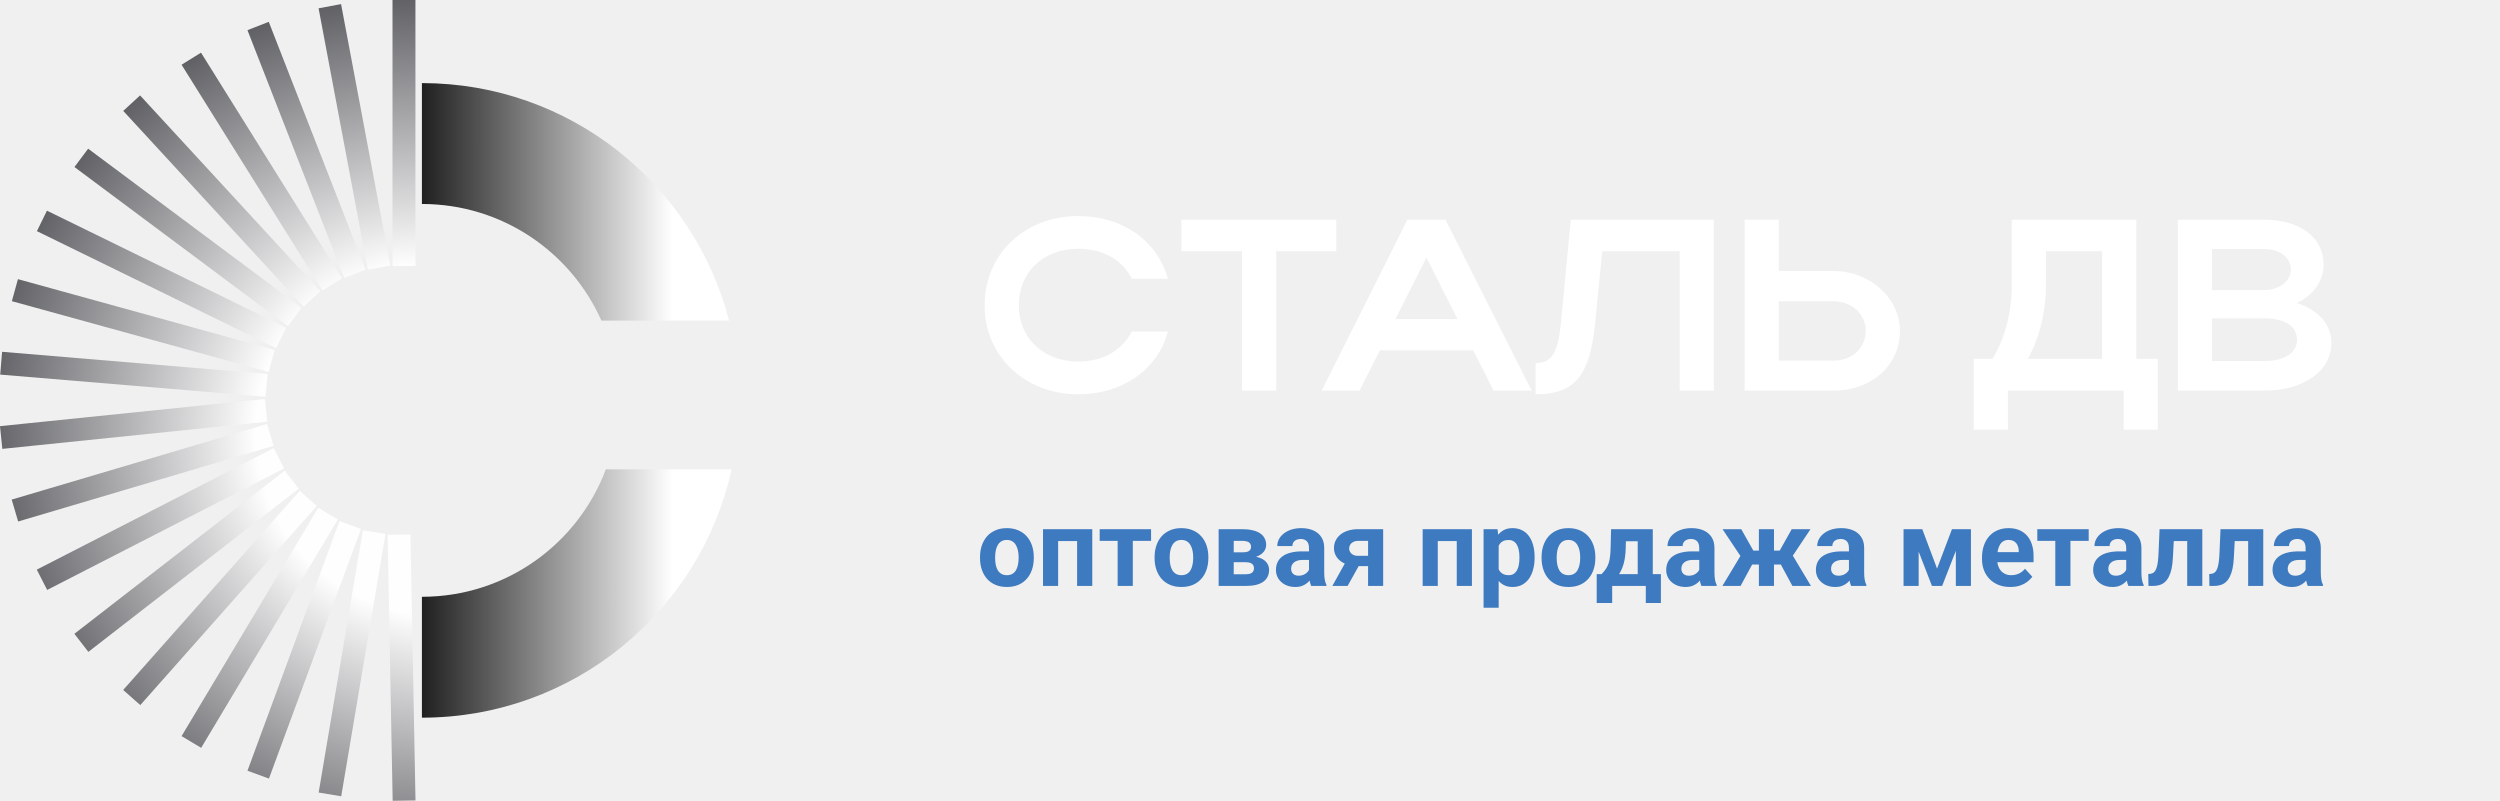
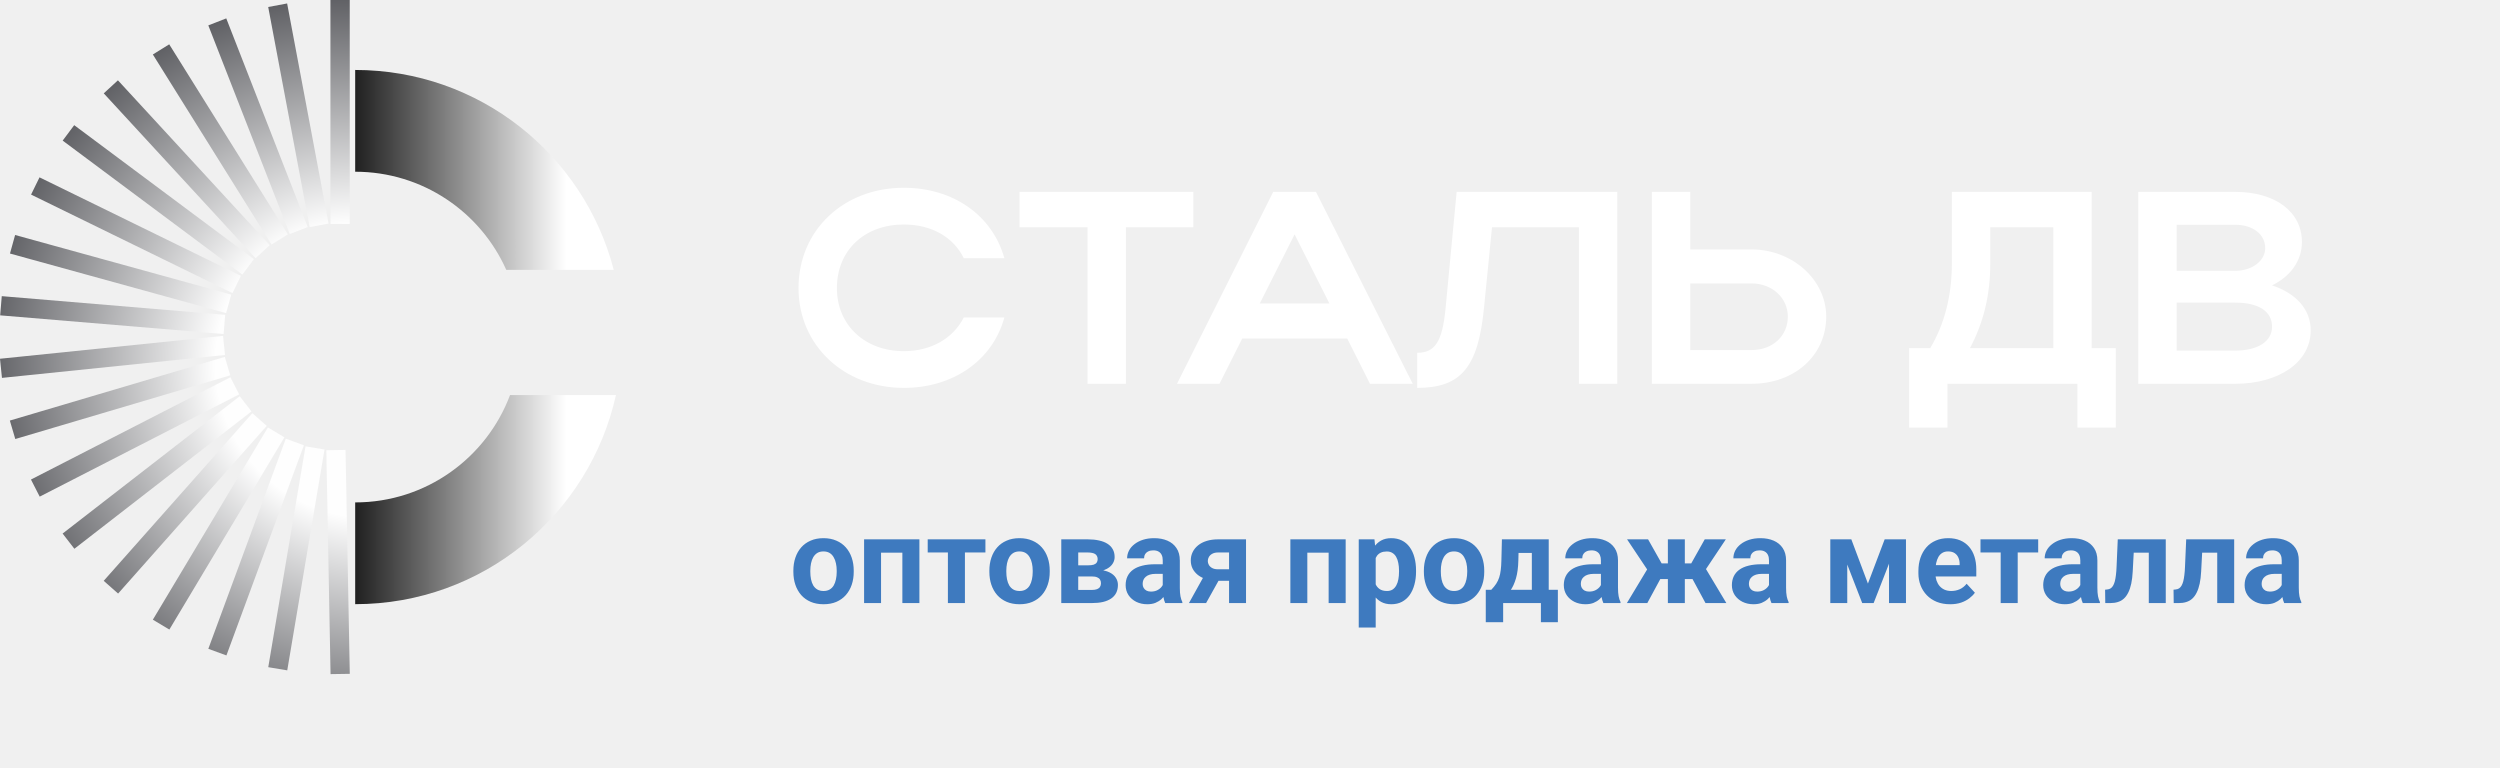
- <svg xmlns="http://www.w3.org/2000/svg" width="256" height="82" viewBox="0 0 256 82" fill="none">
-   <path fill-rule="evenodd" clip-rule="evenodd" d="M43.204 8.509C58.324 8.509 71.031 18.839 74.655 32.828H61.583C58.451 25.793 51.401 20.888 43.204 20.887V8.509ZM43.204 61.112C51.827 61.112 59.181 55.683 62.04 48.058H74.921C71.698 62.608 58.722 73.49 43.204 73.49V61.112Z" fill="url(#paint0_linear_65_63)" />
-   <path fill-rule="evenodd" clip-rule="evenodd" d="M42.541 0V27.24H40.193V0H42.541ZM40.209 82L39.692 54.765L42.031 54.728L42.547 81.963L40.209 82ZM32.63 81.156L37.162 54.294L39.474 54.679L34.941 81.541L32.63 81.156ZM25.34 78.921L34.766 53.359L36.967 54.165L27.541 79.727L25.34 78.921ZM18.592 75.378L32.587 51.997L34.595 53.197L20.601 76.578L18.592 75.378ZM12.614 70.652L30.695 50.258L32.446 51.806L14.366 72.201L12.614 70.652ZM7.616 64.901L29.159 48.196L30.59 50.046L9.047 66.751L7.616 64.901ZM3.766 58.33L28.029 45.89L29.093 47.969L4.83 60.409L3.766 58.33ZM1.198 51.158L27.346 43.412L28.006 45.656L1.859 53.402L1.198 51.158ZM0 43.638L27.13 40.853L27.369 43.179L0.238 45.965L0 43.638ZM0.214 36.023L27.393 38.295L27.2 40.631L0.022 38.359L0.214 36.023ZM1.837 28.585L28.127 35.836L27.503 38.089L1.214 30.839L1.837 28.585ZM4.807 21.573L29.301 33.552L28.274 35.649L3.779 23.67L4.807 21.573ZM9.026 15.225L30.882 31.52L29.479 33.398L7.623 17.103L9.026 15.225ZM14.344 9.77L32.808 29.819L31.084 31.404L12.62 11.355L14.344 9.77ZM20.583 5.391L35.017 28.503L33.027 29.74L18.592 6.628L20.583 5.391ZM27.521 2.236L37.43 27.615L35.248 28.467L25.339 3.088L27.521 2.236ZM34.925 0.42L39.967 27.191L37.665 27.622L32.623 0.851L34.925 0.42Z" fill="url(#paint1_radial_65_63)" />
-   <path d="M104.325 31.275C104.325 34.65 106.875 37.025 110.425 37.025C112.95 37.025 114.925 35.85 115.9 33.95H119.6C118.525 37.875 114.925 40.375 110.425 40.375C104.95 40.375 100.825 36.475 100.825 31.275C100.825 26 104.925 22.125 110.425 22.125C114.925 22.125 118.5 24.625 119.6 28.55H115.9C114.95 26.625 112.975 25.475 110.425 25.475C106.85 25.475 104.325 27.825 104.325 31.275ZM127.183 40V25.725H120.983V22.5H136.833V25.725H130.683V40H127.183ZM135.342 40L144.117 22.5H148.017L156.842 40H152.942L150.867 35.875H141.292L139.217 40H135.342ZM142.892 32.675H149.242L146.067 26.375L142.892 32.675ZM159.821 33.275L160.846 22.5H175.496V40H171.996V25.725H164.071L163.346 33.025C162.821 38.475 161.271 40.375 157.246 40.375V37.175C158.896 37.175 159.521 36.125 159.821 33.275ZM178.651 22.5H182.151V27.75H187.751C191.476 27.75 194.551 30.525 194.551 33.875C194.551 37.425 191.651 40 187.751 40H178.651V22.5ZM191.051 33.875C191.051 32.175 189.626 30.85 187.751 30.85H182.151V36.925H187.751C189.676 36.925 191.051 35.625 191.051 33.875ZM202.111 36.75H204.036C205.361 34.525 206.011 31.925 206.011 29V22.5H218.761V36.75H220.961V44H217.461V40H205.611V44H202.111V36.75ZM207.661 36.75H215.261V25.725H209.511V29.075C209.511 31.875 208.911 34.4 207.661 36.75ZM223.011 40V22.5H231.861C235.486 22.5 237.936 24.3 237.936 27.075C237.936 28.8 236.861 30.225 235.211 31.025C237.386 31.75 238.736 33.2 238.736 35.125C238.736 38.05 235.811 40 231.861 40H223.011ZM234.586 27.625C234.586 26.35 233.436 25.5 231.861 25.5H226.511V29.7H231.861C233.336 29.7 234.586 28.825 234.586 27.625ZM235.211 34.8C235.211 33.375 233.961 32.6 231.861 32.6H226.511V36.975H231.861C233.886 36.975 235.211 36.15 235.211 34.8Z" fill="white" />
-   <path d="M100.354 57.153V57.041C100.354 56.614 100.415 56.222 100.537 55.864C100.659 55.503 100.836 55.189 101.069 54.924C101.302 54.659 101.588 54.453 101.928 54.307C102.268 54.156 102.659 54.081 103.099 54.081C103.54 54.081 103.932 54.156 104.275 54.307C104.619 54.453 104.907 54.659 105.14 54.924C105.376 55.189 105.556 55.503 105.677 55.864C105.799 56.222 105.86 56.614 105.86 57.041V57.153C105.86 57.576 105.799 57.968 105.677 58.33C105.556 58.688 105.376 59.001 105.14 59.27C104.907 59.535 104.621 59.74 104.281 59.887C103.941 60.034 103.55 60.107 103.11 60.107C102.669 60.107 102.277 60.034 101.934 59.887C101.593 59.74 101.305 59.535 101.069 59.27C100.836 59.001 100.659 58.688 100.537 58.33C100.415 57.968 100.354 57.576 100.354 57.153ZM101.901 57.041V57.153C101.901 57.397 101.923 57.624 101.966 57.835C102.009 58.047 102.077 58.233 102.17 58.394C102.267 58.552 102.392 58.675 102.546 58.765C102.7 58.854 102.888 58.899 103.11 58.899C103.325 58.899 103.509 58.854 103.663 58.765C103.817 58.675 103.941 58.552 104.034 58.394C104.127 58.233 104.195 58.047 104.238 57.835C104.284 57.624 104.308 57.397 104.308 57.153V57.041C104.308 56.804 104.284 56.582 104.238 56.374C104.195 56.163 104.125 55.977 104.028 55.816C103.935 55.651 103.812 55.522 103.658 55.429C103.504 55.336 103.318 55.29 103.099 55.29C102.881 55.29 102.694 55.336 102.541 55.429C102.39 55.522 102.267 55.651 102.17 55.816C102.077 55.977 102.009 56.163 101.966 56.374C101.923 56.582 101.901 56.804 101.901 57.041ZM110.721 54.188V55.402H107.906V54.188H110.721ZM108.352 54.188V60H106.805V54.188H108.352ZM111.849 54.188V60H110.296V54.188H111.849ZM116 54.188V60H114.448V54.188H116ZM117.87 54.188V55.386H112.606V54.188H117.87ZM118.229 57.153V57.041C118.229 56.614 118.29 56.222 118.412 55.864C118.534 55.503 118.711 55.189 118.944 54.924C119.177 54.659 119.463 54.453 119.803 54.307C120.143 54.156 120.534 54.081 120.974 54.081C121.415 54.081 121.807 54.156 122.15 54.307C122.494 54.453 122.782 54.659 123.015 54.924C123.251 55.189 123.431 55.503 123.552 55.864C123.674 56.222 123.735 56.614 123.735 57.041V57.153C123.735 57.576 123.674 57.968 123.552 58.33C123.431 58.688 123.251 59.001 123.015 59.27C122.782 59.535 122.496 59.74 122.156 59.887C121.816 60.034 121.425 60.107 120.985 60.107C120.544 60.107 120.152 60.034 119.809 59.887C119.468 59.74 119.18 59.535 118.944 59.27C118.711 59.001 118.534 58.688 118.412 58.33C118.29 57.968 118.229 57.576 118.229 57.153ZM119.776 57.041V57.153C119.776 57.397 119.798 57.624 119.841 57.835C119.884 58.047 119.952 58.233 120.045 58.394C120.142 58.552 120.267 58.675 120.421 58.765C120.575 58.854 120.763 58.899 120.985 58.899C121.2 58.899 121.384 58.854 121.538 58.765C121.692 58.675 121.816 58.552 121.909 58.394C122.002 58.233 122.07 58.047 122.113 57.835C122.159 57.624 122.183 57.397 122.183 57.153V57.041C122.183 56.804 122.159 56.582 122.113 56.374C122.07 56.163 122 55.977 121.903 55.816C121.81 55.651 121.687 55.522 121.533 55.429C121.379 55.336 121.193 55.29 120.974 55.29C120.756 55.29 120.569 55.336 120.416 55.429C120.265 55.522 120.142 55.651 120.045 55.816C119.952 55.977 119.884 56.163 119.841 56.374C119.798 56.582 119.776 56.804 119.776 57.041ZM127.581 57.572H125.76L125.749 56.557H127.253C127.453 56.557 127.616 56.537 127.742 56.498C127.867 56.455 127.958 56.392 128.016 56.31C128.076 56.224 128.107 56.12 128.107 55.998C128.107 55.891 128.087 55.8 128.048 55.725C128.012 55.646 127.957 55.581 127.881 55.531C127.806 55.481 127.711 55.445 127.597 55.424C127.486 55.399 127.355 55.386 127.205 55.386H126.334V60H124.788V54.188H127.205C127.584 54.188 127.924 54.222 128.225 54.291C128.526 54.355 128.782 54.453 128.993 54.586C129.208 54.718 129.371 54.887 129.482 55.091C129.597 55.291 129.654 55.529 129.654 55.805C129.654 55.984 129.613 56.153 129.53 56.31C129.451 56.468 129.333 56.607 129.176 56.729C129.018 56.851 128.823 56.951 128.59 57.03C128.361 57.105 128.096 57.151 127.795 57.169L127.581 57.572ZM127.581 60H125.378L125.91 58.802H127.581C127.77 58.802 127.926 58.779 128.048 58.732C128.17 58.686 128.259 58.618 128.316 58.528C128.377 58.435 128.408 58.324 128.408 58.195C128.408 58.07 128.381 57.961 128.327 57.868C128.273 57.775 128.186 57.703 128.064 57.653C127.946 57.599 127.785 57.572 127.581 57.572H126.136L126.146 56.557H127.79L128.166 56.965C128.574 56.99 128.911 57.067 129.176 57.196C129.441 57.325 129.636 57.49 129.761 57.69C129.89 57.887 129.955 58.104 129.955 58.34C129.955 58.616 129.903 58.858 129.799 59.065C129.695 59.273 129.541 59.447 129.337 59.586C129.136 59.722 128.889 59.826 128.596 59.898C128.302 59.966 127.964 60 127.581 60ZM134.042 58.69V56.101C134.042 55.914 134.012 55.755 133.951 55.623C133.89 55.486 133.795 55.381 133.666 55.306C133.541 55.23 133.378 55.193 133.177 55.193C133.005 55.193 132.857 55.223 132.731 55.284C132.606 55.342 132.509 55.426 132.441 55.537C132.373 55.644 132.339 55.771 132.339 55.918H130.792C130.792 55.671 130.85 55.436 130.964 55.214C131.079 54.992 131.245 54.797 131.464 54.629C131.682 54.457 131.942 54.323 132.243 54.226C132.547 54.129 132.887 54.081 133.263 54.081C133.714 54.081 134.115 54.156 134.466 54.307C134.817 54.457 135.093 54.683 135.293 54.983C135.498 55.284 135.6 55.66 135.6 56.111V58.598C135.6 58.917 135.619 59.178 135.659 59.382C135.698 59.583 135.755 59.758 135.831 59.909V60H134.268C134.192 59.842 134.135 59.645 134.096 59.409C134.06 59.169 134.042 58.929 134.042 58.69ZM134.246 56.46L134.257 57.336H133.392C133.188 57.336 133.011 57.359 132.86 57.406C132.71 57.452 132.586 57.519 132.49 57.605C132.393 57.687 132.321 57.783 132.275 57.895C132.232 58.005 132.21 58.127 132.21 58.26C132.21 58.392 132.241 58.512 132.302 58.62C132.363 58.724 132.45 58.806 132.565 58.867C132.68 58.924 132.814 58.953 132.968 58.953C133.201 58.953 133.403 58.906 133.575 58.813C133.747 58.72 133.879 58.605 133.972 58.469C134.069 58.333 134.119 58.204 134.123 58.083L134.531 58.738C134.473 58.885 134.395 59.037 134.294 59.194C134.198 59.352 134.074 59.501 133.924 59.64C133.773 59.776 133.593 59.889 133.381 59.978C133.17 60.065 132.919 60.107 132.629 60.107C132.261 60.107 131.926 60.034 131.625 59.887C131.328 59.737 131.091 59.531 130.916 59.27C130.744 59.005 130.658 58.704 130.658 58.367C130.658 58.063 130.715 57.792 130.83 57.556C130.945 57.32 131.113 57.121 131.335 56.96C131.561 56.795 131.842 56.672 132.178 56.589C132.515 56.503 132.905 56.46 133.349 56.46H134.246ZM138.043 57.1H139.612L137.995 60H136.432L138.043 57.1ZM139.085 54.188H141.637V60H140.09V55.386H139.085C138.874 55.386 138.699 55.426 138.559 55.504C138.419 55.58 138.316 55.678 138.248 55.8C138.183 55.918 138.151 56.04 138.151 56.165C138.151 56.287 138.183 56.405 138.248 56.52C138.312 56.634 138.412 56.729 138.548 56.804C138.684 56.879 138.854 56.917 139.059 56.917H140.665V57.97H139.059C138.675 57.97 138.332 57.923 138.027 57.83C137.727 57.737 137.469 57.608 137.254 57.443C137.043 57.275 136.88 57.08 136.765 56.858C136.654 56.632 136.599 56.385 136.599 56.117C136.599 55.837 136.656 55.581 136.771 55.349C136.885 55.116 137.05 54.912 137.265 54.736C137.479 54.561 137.739 54.427 138.043 54.334C138.351 54.237 138.699 54.188 139.085 54.188ZM149.597 54.188V55.402H146.782V54.188H149.597ZM147.228 54.188V60H145.681V54.188H147.228ZM150.725 54.188V60H149.172V54.188H150.725ZM153.464 55.306V62.234H151.917V54.188H153.351L153.464 55.306ZM157.143 57.03V57.143C157.143 57.565 157.093 57.957 156.993 58.319C156.896 58.681 156.753 58.996 156.563 59.264C156.373 59.529 156.137 59.737 155.854 59.887C155.575 60.034 155.252 60.107 154.887 60.107C154.533 60.107 154.225 60.036 153.963 59.893C153.702 59.749 153.482 59.549 153.303 59.291C153.127 59.03 152.986 58.727 152.878 58.383C152.771 58.04 152.689 57.671 152.631 57.277V56.981C152.689 56.559 152.771 56.172 152.878 55.821C152.986 55.467 153.127 55.161 153.303 54.903C153.482 54.641 153.7 54.439 153.958 54.296C154.219 54.153 154.526 54.081 154.876 54.081C155.245 54.081 155.569 54.151 155.849 54.291C156.132 54.43 156.368 54.631 156.558 54.892C156.751 55.154 156.896 55.465 156.993 55.827C157.093 56.188 157.143 56.589 157.143 57.03ZM155.591 57.143V57.03C155.591 56.783 155.569 56.555 155.526 56.348C155.487 56.136 155.423 55.952 155.333 55.794C155.247 55.637 155.132 55.515 154.989 55.429C154.85 55.34 154.68 55.295 154.479 55.295C154.268 55.295 154.087 55.329 153.937 55.397C153.79 55.465 153.67 55.563 153.577 55.692C153.484 55.821 153.414 55.975 153.367 56.154C153.321 56.333 153.292 56.536 153.281 56.761V57.508C153.299 57.773 153.349 58.011 153.432 58.222C153.514 58.43 153.641 58.595 153.813 58.716C153.985 58.838 154.21 58.899 154.49 58.899C154.694 58.899 154.866 58.854 155.005 58.765C155.145 58.672 155.258 58.544 155.344 58.383C155.433 58.222 155.496 58.036 155.532 57.825C155.571 57.613 155.591 57.386 155.591 57.143ZM157.857 57.153V57.041C157.857 56.614 157.918 56.222 158.04 55.864C158.162 55.503 158.339 55.189 158.572 54.924C158.805 54.659 159.091 54.453 159.431 54.307C159.771 54.156 160.162 54.081 160.602 54.081C161.042 54.081 161.435 54.156 161.778 54.307C162.122 54.453 162.41 54.659 162.643 54.924C162.879 55.189 163.058 55.503 163.18 55.864C163.302 56.222 163.363 56.614 163.363 57.041V57.153C163.363 57.576 163.302 57.968 163.18 58.33C163.058 58.688 162.879 59.001 162.643 59.27C162.41 59.535 162.124 59.74 161.784 59.887C161.444 60.034 161.053 60.107 160.613 60.107C160.172 60.107 159.78 60.034 159.437 59.887C159.096 59.74 158.808 59.535 158.572 59.27C158.339 59.001 158.162 58.688 158.04 58.33C157.918 57.968 157.857 57.576 157.857 57.153ZM159.404 57.041V57.153C159.404 57.397 159.426 57.624 159.469 57.835C159.512 58.047 159.58 58.233 159.673 58.394C159.77 58.552 159.895 58.675 160.049 58.765C160.203 58.854 160.391 58.899 160.613 58.899C160.828 58.899 161.012 58.854 161.166 58.765C161.32 58.675 161.444 58.552 161.537 58.394C161.63 58.233 161.698 58.047 161.741 57.835C161.787 57.624 161.811 57.397 161.811 57.153V57.041C161.811 56.804 161.787 56.582 161.741 56.374C161.698 56.163 161.628 55.977 161.531 55.816C161.438 55.651 161.315 55.522 161.161 55.429C161.007 55.336 160.82 55.29 160.602 55.29C160.384 55.29 160.197 55.336 160.043 55.429C159.893 55.522 159.77 55.651 159.673 55.816C159.58 55.977 159.512 56.163 159.469 56.374C159.426 56.582 159.404 56.804 159.404 57.041ZM164.974 54.188H166.521L166.473 56.133C166.458 56.756 166.387 57.291 166.258 57.739C166.129 58.186 165.957 58.562 165.742 58.867C165.527 59.171 165.282 59.415 165.006 59.597C164.734 59.776 164.448 59.91 164.147 60H163.857L163.841 58.808L164.002 58.791C164.185 58.602 164.335 58.417 164.453 58.238C164.571 58.056 164.663 57.864 164.727 57.664C164.792 57.463 164.838 57.239 164.867 56.992C164.899 56.745 164.919 56.459 164.926 56.133L164.974 54.188ZM165.393 54.188H169.244V60H167.703V55.429H165.393V54.188ZM163.502 58.791H170.077V61.746H168.53V60H165.087V61.746H163.502V58.791ZM174.003 58.69V56.101C174.003 55.914 173.972 55.755 173.912 55.623C173.851 55.486 173.756 55.381 173.627 55.306C173.502 55.23 173.339 55.193 173.138 55.193C172.966 55.193 172.818 55.223 172.692 55.284C172.567 55.342 172.47 55.426 172.402 55.537C172.334 55.644 172.3 55.771 172.3 55.918H170.753C170.753 55.671 170.811 55.436 170.925 55.214C171.04 54.992 171.206 54.797 171.425 54.629C171.643 54.457 171.903 54.323 172.204 54.226C172.508 54.129 172.848 54.081 173.224 54.081C173.675 54.081 174.076 54.156 174.427 54.307C174.778 54.457 175.054 54.683 175.254 54.983C175.458 55.284 175.561 55.66 175.561 56.111V58.598C175.561 58.917 175.58 59.178 175.62 59.382C175.659 59.583 175.716 59.758 175.792 59.909V60H174.229C174.153 59.842 174.096 59.645 174.057 59.409C174.021 59.169 174.003 58.929 174.003 58.69ZM174.207 56.46L174.218 57.336H173.353C173.149 57.336 172.972 57.359 172.821 57.406C172.671 57.452 172.547 57.519 172.451 57.605C172.354 57.687 172.282 57.783 172.236 57.895C172.193 58.005 172.171 58.127 172.171 58.26C172.171 58.392 172.202 58.512 172.263 58.62C172.324 58.724 172.411 58.806 172.526 58.867C172.64 58.924 172.775 58.953 172.929 58.953C173.161 58.953 173.364 58.906 173.536 58.813C173.708 58.72 173.84 58.605 173.933 58.469C174.03 58.333 174.08 58.204 174.083 58.083L174.492 58.738C174.434 58.885 174.356 59.037 174.255 59.194C174.159 59.352 174.035 59.501 173.885 59.64C173.734 59.776 173.554 59.889 173.342 59.978C173.131 60.065 172.88 60.107 172.59 60.107C172.222 60.107 171.887 60.034 171.586 59.887C171.289 59.737 171.052 59.531 170.877 59.27C170.705 59.005 170.619 58.704 170.619 58.367C170.619 58.063 170.676 57.792 170.791 57.556C170.906 57.32 171.074 57.121 171.296 56.96C171.521 56.795 171.803 56.672 172.139 56.589C172.476 56.503 172.866 56.46 173.31 56.46H174.207ZM178.805 57.809L176.388 54.188H178.305L179.541 56.38H180.652L180.464 57.809H178.805ZM179.562 57.545L178.235 60H176.372L178.3 56.799L179.562 57.545ZM181.657 54.188V60H180.11V54.188H181.657ZM185.395 54.188L182.978 57.809H181.318L181.13 56.38H182.242L183.472 54.188H185.395ZM183.542 60L182.215 57.545L183.526 56.799L185.443 60H183.542ZM189.332 58.69V56.101C189.332 55.914 189.302 55.755 189.241 55.623C189.18 55.486 189.085 55.381 188.956 55.306C188.831 55.23 188.668 55.193 188.467 55.193C188.295 55.193 188.147 55.223 188.021 55.284C187.896 55.342 187.799 55.426 187.731 55.537C187.663 55.644 187.629 55.771 187.629 55.918H186.083C186.083 55.671 186.14 55.436 186.254 55.214C186.369 54.992 186.535 54.797 186.754 54.629C186.972 54.457 187.232 54.323 187.533 54.226C187.837 54.129 188.177 54.081 188.553 54.081C189.004 54.081 189.405 54.156 189.756 54.307C190.107 54.457 190.383 54.683 190.583 54.983C190.788 55.284 190.89 55.66 190.89 56.111V58.598C190.89 58.917 190.909 59.178 190.949 59.382C190.988 59.583 191.045 59.758 191.121 59.909V60H189.558C189.482 59.842 189.425 59.645 189.386 59.409C189.35 59.169 189.332 58.929 189.332 58.69ZM189.536 56.46L189.547 57.336H188.682C188.478 57.336 188.301 57.359 188.15 57.406C188 57.452 187.876 57.519 187.78 57.605C187.683 57.687 187.611 57.783 187.565 57.895C187.522 58.005 187.5 58.127 187.5 58.26C187.5 58.392 187.531 58.512 187.592 58.62C187.653 58.724 187.74 58.806 187.855 58.867C187.97 58.924 188.104 58.953 188.258 58.953C188.491 58.953 188.693 58.906 188.865 58.813C189.037 58.72 189.169 58.605 189.262 58.469C189.359 58.333 189.409 58.204 189.413 58.083L189.821 58.738C189.764 58.885 189.685 59.037 189.584 59.194C189.488 59.352 189.364 59.501 189.214 59.64C189.063 59.776 188.883 59.889 188.671 59.978C188.46 60.065 188.209 60.107 187.919 60.107C187.551 60.107 187.216 60.034 186.915 59.887C186.618 59.737 186.382 59.531 186.206 59.27C186.034 59.005 185.948 58.704 185.948 58.367C185.948 58.063 186.006 57.792 186.12 57.556C186.235 57.32 186.403 57.121 186.625 56.96C186.851 56.795 187.132 56.672 187.468 56.589C187.805 56.503 188.195 56.46 188.639 56.46H189.536ZM198.355 58.222L199.881 54.188H201.143L198.876 60H197.834L195.579 54.188H196.841L198.355 58.222ZM196.47 54.188V60H194.923V54.188H196.47ZM200.278 60V54.188H201.825V60H200.278ZM205.854 60.107C205.402 60.107 204.998 60.036 204.64 59.893C204.282 59.746 203.977 59.544 203.727 59.286C203.479 59.028 203.29 58.729 203.157 58.389C203.025 58.045 202.958 57.68 202.958 57.293V57.078C202.958 56.638 203.021 56.235 203.146 55.87C203.272 55.504 203.451 55.188 203.684 54.919C203.92 54.65 204.206 54.444 204.543 54.301C204.88 54.154 205.259 54.081 205.682 54.081C206.093 54.081 206.459 54.149 206.777 54.285C207.096 54.421 207.363 54.615 207.578 54.865C207.796 55.116 207.961 55.417 208.072 55.768C208.183 56.115 208.238 56.502 208.238 56.928V57.572H203.619V56.541H206.718V56.423C206.718 56.208 206.679 56.016 206.6 55.848C206.525 55.676 206.41 55.54 206.256 55.44C206.102 55.34 205.905 55.29 205.666 55.29C205.461 55.29 205.286 55.334 205.139 55.424C204.992 55.513 204.872 55.639 204.779 55.8C204.69 55.961 204.622 56.151 204.575 56.369C204.532 56.584 204.511 56.82 204.511 57.078V57.293C204.511 57.526 204.543 57.741 204.607 57.938C204.675 58.134 204.77 58.304 204.892 58.448C205.017 58.591 205.168 58.702 205.343 58.781C205.522 58.859 205.725 58.899 205.95 58.899C206.229 58.899 206.489 58.845 206.729 58.738C206.972 58.627 207.182 58.46 207.357 58.238L208.109 59.055C207.988 59.23 207.821 59.398 207.61 59.56C207.402 59.721 207.152 59.853 206.858 59.957C206.564 60.057 206.229 60.107 205.854 60.107ZM212.014 54.188V60H210.462V54.188H212.014ZM213.883 54.188V55.386H208.62V54.188H213.883ZM217.724 58.69V56.101C217.724 55.914 217.693 55.755 217.632 55.623C217.571 55.486 217.477 55.381 217.348 55.306C217.222 55.23 217.059 55.193 216.859 55.193C216.687 55.193 216.538 55.223 216.413 55.284C216.288 55.342 216.191 55.426 216.123 55.537C216.055 55.644 216.021 55.771 216.021 55.918H214.474C214.474 55.671 214.531 55.436 214.646 55.214C214.761 54.992 214.927 54.797 215.146 54.629C215.364 54.457 215.624 54.323 215.924 54.226C216.229 54.129 216.569 54.081 216.945 54.081C217.396 54.081 217.797 54.156 218.148 54.307C218.499 54.457 218.775 54.683 218.975 54.983C219.179 55.284 219.281 55.66 219.281 56.111V58.598C219.281 58.917 219.301 59.178 219.34 59.382C219.38 59.583 219.437 59.758 219.512 59.909V60H217.949C217.874 59.842 217.817 59.645 217.777 59.409C217.742 59.169 217.724 58.929 217.724 58.69ZM217.928 56.46L217.938 57.336H217.074C216.87 57.336 216.692 57.359 216.542 57.406C216.392 57.452 216.268 57.519 216.171 57.605C216.075 57.687 216.003 57.783 215.957 57.895C215.914 58.005 215.892 58.127 215.892 58.26C215.892 58.392 215.923 58.512 215.983 58.62C216.044 58.724 216.132 58.806 216.247 58.867C216.361 58.924 216.495 58.953 216.649 58.953C216.882 58.953 217.084 58.906 217.256 58.813C217.428 58.72 217.561 58.605 217.654 58.469C217.75 58.333 217.801 58.204 217.804 58.083L218.212 58.738C218.155 58.885 218.076 59.037 217.976 59.194C217.879 59.352 217.756 59.501 217.605 59.64C217.455 59.776 217.274 59.889 217.063 59.978C216.852 60.065 216.601 60.107 216.311 60.107C215.942 60.107 215.607 60.034 215.307 59.887C215.009 59.737 214.773 59.531 214.598 59.27C214.426 59.005 214.34 58.704 214.34 58.367C214.34 58.063 214.397 57.792 214.512 57.556C214.626 57.32 214.795 57.121 215.017 56.96C215.242 56.795 215.523 56.672 215.86 56.589C216.196 56.503 216.587 56.46 217.031 56.46H217.928ZM224.384 54.188V55.402H221.526V54.188H224.384ZM225.517 54.188V60H223.97V54.188H225.517ZM221.14 54.188H222.66L222.504 57.121C222.482 57.54 222.438 57.909 222.37 58.227C222.302 58.546 222.21 58.818 222.096 59.044C221.985 59.27 221.85 59.454 221.693 59.597C221.539 59.737 221.358 59.839 221.15 59.903C220.946 59.968 220.721 60 220.474 60H220.001L219.985 58.781L220.184 58.759C220.298 58.748 220.398 58.716 220.484 58.663C220.574 58.605 220.649 58.525 220.71 58.421C220.774 58.313 220.828 58.179 220.871 58.018C220.914 57.853 220.948 57.66 220.973 57.438C221.002 57.216 221.021 56.96 221.032 56.67L221.14 54.188ZM230.625 54.188V55.402H227.768V54.188H230.625ZM231.758 54.188V60H230.211V54.188H231.758ZM227.381 54.188H228.901L228.745 57.121C228.724 57.54 228.679 57.909 228.611 58.227C228.543 58.546 228.451 58.818 228.337 59.044C228.226 59.27 228.092 59.454 227.934 59.597C227.78 59.737 227.599 59.839 227.392 59.903C227.188 59.968 226.962 60 226.715 60H226.242L226.226 58.781L226.425 58.759C226.539 58.748 226.64 58.716 226.726 58.663C226.815 58.605 226.89 58.525 226.951 58.421C227.016 58.313 227.069 58.179 227.112 58.018C227.155 57.853 227.189 57.66 227.214 57.438C227.243 57.216 227.263 56.96 227.273 56.67L227.381 54.188ZM236.093 58.69V56.101C236.093 55.914 236.062 55.755 236.001 55.623C235.941 55.486 235.846 55.381 235.717 55.306C235.591 55.23 235.429 55.193 235.228 55.193C235.056 55.193 234.908 55.223 234.782 55.284C234.657 55.342 234.56 55.426 234.492 55.537C234.424 55.644 234.39 55.771 234.39 55.918H232.843C232.843 55.671 232.901 55.436 233.015 55.214C233.13 54.992 233.296 54.797 233.515 54.629C233.733 54.457 233.993 54.323 234.293 54.226C234.598 54.129 234.938 54.081 235.314 54.081C235.765 54.081 236.166 54.156 236.517 54.307C236.868 54.457 237.144 54.683 237.344 54.983C237.548 55.284 237.65 55.66 237.65 56.111V58.598C237.65 58.917 237.67 59.178 237.709 59.382C237.749 59.583 237.806 59.758 237.881 59.909V60H236.318C236.243 59.842 236.186 59.645 236.146 59.409C236.111 59.169 236.093 58.929 236.093 58.69ZM236.297 56.46L236.308 57.336H235.443C235.239 57.336 235.062 57.359 234.911 57.406C234.761 57.452 234.637 57.519 234.541 57.605C234.444 57.687 234.372 57.783 234.326 57.895C234.283 58.005 234.261 58.127 234.261 58.26C234.261 58.392 234.292 58.512 234.353 58.62C234.413 58.724 234.501 58.806 234.616 58.867C234.73 58.924 234.865 58.953 235.019 58.953C235.251 58.953 235.454 58.906 235.625 58.813C235.797 58.72 235.93 58.605 236.023 58.469C236.12 58.333 236.17 58.204 236.173 58.083L236.582 58.738C236.524 58.885 236.445 59.037 236.345 59.194C236.249 59.352 236.125 59.501 235.975 59.64C235.824 59.776 235.643 59.889 235.432 59.978C235.221 60.065 234.97 60.107 234.68 60.107C234.311 60.107 233.977 60.034 233.676 59.887C233.379 59.737 233.142 59.531 232.967 59.27C232.795 59.005 232.709 58.704 232.709 58.367C232.709 58.063 232.766 57.792 232.881 57.556C232.995 57.32 233.164 57.121 233.386 56.96C233.611 56.795 233.892 56.672 234.229 56.589C234.566 56.503 234.956 56.46 235.4 56.46H236.297Z" fill="#3E7ABF" />
+ <svg xmlns="http://www.w3.org/2000/svg" width="228" height="70" viewBox="0 0 228 70" fill="none">
+   <path fill-rule="evenodd" clip-rule="evenodd" d="M32.393 6.38C43.729 6.38 53.256 14.125 55.973 24.613H46.173C43.825 19.339 38.538 15.661 32.393 15.661V6.38ZM32.393 45.82C38.858 45.82 44.372 41.749 46.515 36.032H56.173C53.756 46.941 44.028 55.101 32.393 55.101V45.82Z" fill="url(#paint0_linear_56_27)" />
+   <path fill-rule="evenodd" clip-rule="evenodd" d="M31.896 0V20.424H30.136V0H31.896ZM30.147 61.48L29.76 41.06L31.513 41.033L31.9 61.453L30.147 61.48ZM24.465 60.847L27.863 40.708L29.596 40.996L26.197 61.136L24.465 60.847ZM18.999 59.172L26.066 40.007L27.716 40.611L20.649 59.776L18.999 59.172ZM13.94 56.516L24.432 38.985L25.938 39.885L15.446 57.415L13.94 56.516ZM9.458 52.972L23.014 37.682L24.327 38.842L10.771 54.133L9.458 52.972ZM5.71 48.66L21.862 36.136L22.935 37.523L6.783 50.048L5.71 48.66ZM2.824 43.734L21.015 34.407L21.813 35.966L3.621 45.293L2.824 43.734ZM0.898 38.356L20.503 32.549L20.998 34.231L1.394 40.039L0.898 38.356ZM0 32.718L20.341 30.63L20.52 32.374L0.179 34.463L0 32.718ZM0.161 27.009L20.538 28.712L20.394 30.463L0.016 28.76L0.161 27.009ZM1.378 21.432L21.088 26.868L20.621 28.558L0.91 23.122L1.378 21.432ZM3.604 16.174L21.969 25.156L21.199 26.728L2.834 17.747L3.604 16.174ZM6.768 11.415L23.154 23.633L22.102 25.04L5.716 12.823L6.768 11.415ZM10.755 7.325L24.598 22.357L23.305 23.545L9.462 8.514L10.755 7.325ZM15.432 4.042L26.255 21.371L24.763 22.298L13.94 4.969L15.432 4.042ZM20.635 1.677L28.064 20.704L26.427 21.343L18.998 2.315L20.635 1.677ZM26.186 0.315L29.966 20.387L28.24 20.71L24.46 0.638L26.186 0.315Z" fill="url(#paint1_radial_56_27)" />
+   <path d="M76.325 26.275C76.325 29.65 78.875 32.025 82.425 32.025C84.95 32.025 86.925 30.85 87.9 28.95H91.6C90.525 32.875 86.925 35.375 82.425 35.375C76.95 35.375 72.825 31.475 72.825 26.275C72.825 21 76.925 17.125 82.425 17.125C86.925 17.125 90.5 19.625 91.6 23.55H87.9C86.95 21.625 84.975 20.475 82.425 20.475C78.85 20.475 76.325 22.825 76.325 26.275ZM99.183 35V20.725H92.983V17.5H108.833V20.725H102.683V35H99.183ZM107.342 35L116.117 17.5H120.017L128.842 35H124.942L122.867 30.875H113.292L111.217 35H107.342ZM114.892 27.675H121.242L118.067 21.375L114.892 27.675ZM131.821 28.275L132.846 17.5H147.496V35H143.996V20.725H136.071L135.346 28.025C134.821 33.475 133.271 35.375 129.246 35.375V32.175C130.896 32.175 131.521 31.125 131.821 28.275ZM150.651 17.5H154.151V22.75H159.751C163.476 22.75 166.551 25.525 166.551 28.875C166.551 32.425 163.651 35 159.751 35H150.651V17.5ZM163.051 28.875C163.051 27.175 161.626 25.85 159.751 25.85H154.151V31.925H159.751C161.676 31.925 163.051 30.625 163.051 28.875ZM174.111 31.75H176.036C177.361 29.525 178.011 26.925 178.011 24V17.5H190.761V31.75H192.961V39H189.461V35H177.611V39H174.111V31.75ZM179.661 31.75H187.261V20.725H181.511V24.075C181.511 26.875 180.911 29.4 179.661 31.75ZM195.011 35V17.5H203.861C207.486 17.5 209.936 19.3 209.936 22.075C209.936 23.8 208.861 25.225 207.211 26.025C209.386 26.75 210.736 28.2 210.736 30.125C210.736 33.05 207.811 35 203.861 35H195.011ZM206.586 22.625C206.586 21.35 205.436 20.5 203.861 20.5H198.511V24.7H203.861C205.336 24.7 206.586 23.825 206.586 22.625ZM207.211 29.8C207.211 28.375 205.961 27.6 203.861 27.6H198.511V31.975H203.861C205.886 31.975 207.211 31.15 207.211 29.8Z" fill="white" />
+   <path d="M72.355 52.153V52.041C72.355 51.614 72.415 51.222 72.537 50.864C72.659 50.503 72.836 50.189 73.069 49.924C73.302 49.659 73.588 49.453 73.928 49.307C74.268 49.156 74.659 49.081 75.099 49.081C75.54 49.081 75.932 49.156 76.275 49.307C76.619 49.453 76.907 49.659 77.14 49.924C77.376 50.189 77.555 50.503 77.677 50.864C77.799 51.222 77.86 51.614 77.86 52.041V52.153C77.86 52.576 77.799 52.968 77.677 53.33C77.555 53.688 77.376 54.001 77.14 54.27C76.907 54.535 76.621 54.74 76.281 54.887C75.941 55.034 75.55 55.107 75.11 55.107C74.669 55.107 74.277 55.034 73.934 54.887C73.593 54.74 73.305 54.535 73.069 54.27C72.836 54.001 72.659 53.688 72.537 53.33C72.415 52.968 72.355 52.576 72.355 52.153ZM73.901 52.041V52.153C73.901 52.397 73.923 52.624 73.966 52.835C74.009 53.047 74.077 53.233 74.17 53.394C74.267 53.552 74.392 53.675 74.546 53.765C74.7 53.854 74.888 53.899 75.11 53.899C75.325 53.899 75.509 53.854 75.663 53.765C75.817 53.675 75.941 53.552 76.034 53.394C76.127 53.233 76.195 53.047 76.238 52.835C76.284 52.624 76.308 52.397 76.308 52.153V52.041C76.308 51.804 76.284 51.582 76.238 51.374C76.195 51.163 76.125 50.977 76.028 50.816C75.935 50.651 75.812 50.522 75.658 50.429C75.504 50.336 75.317 50.29 75.099 50.29C74.881 50.29 74.695 50.336 74.54 50.429C74.39 50.522 74.267 50.651 74.17 50.816C74.077 50.977 74.009 51.163 73.966 51.374C73.923 51.582 73.901 51.804 73.901 52.041ZM82.721 49.188V50.402H79.906V49.188H82.721ZM80.352 49.188V55H78.805V49.188H80.352ZM83.849 49.188V55H82.296V49.188H83.849ZM88.001 49.188V55H86.448V49.188H88.001ZM89.87 49.188V50.386H84.606V49.188H89.87ZM90.23 52.153V52.041C90.23 51.614 90.29 51.222 90.412 50.864C90.534 50.503 90.711 50.189 90.944 49.924C91.177 49.659 91.463 49.453 91.803 49.307C92.143 49.156 92.534 49.081 92.974 49.081C93.415 49.081 93.807 49.156 94.15 49.307C94.494 49.453 94.782 49.659 95.015 49.924C95.251 50.189 95.43 50.503 95.552 50.864C95.674 51.222 95.735 51.614 95.735 52.041V52.153C95.735 52.576 95.674 52.968 95.552 53.33C95.43 53.688 95.251 54.001 95.015 54.27C94.782 54.535 94.496 54.74 94.156 54.887C93.816 55.034 93.425 55.107 92.985 55.107C92.544 55.107 92.152 55.034 91.809 54.887C91.468 54.74 91.18 54.535 90.944 54.27C90.711 54.001 90.534 53.688 90.412 53.33C90.29 52.968 90.23 52.576 90.23 52.153ZM91.776 52.041V52.153C91.776 52.397 91.798 52.624 91.841 52.835C91.884 53.047 91.952 53.233 92.045 53.394C92.142 53.552 92.267 53.675 92.421 53.765C92.575 53.854 92.763 53.899 92.985 53.899C93.2 53.899 93.384 53.854 93.538 53.765C93.692 53.675 93.816 53.552 93.909 53.394C94.002 53.233 94.07 53.047 94.113 52.835C94.159 52.624 94.183 52.397 94.183 52.153V52.041C94.183 51.804 94.159 51.582 94.113 51.374C94.07 51.163 94 50.977 93.903 50.816C93.81 50.651 93.687 50.522 93.533 50.429C93.379 50.336 93.192 50.29 92.974 50.29C92.756 50.29 92.57 50.336 92.415 50.429C92.265 50.522 92.142 50.651 92.045 50.816C91.952 50.977 91.884 51.163 91.841 51.374C91.798 51.582 91.776 51.804 91.776 52.041ZM99.581 52.572H97.76L97.749 51.557H99.253C99.454 51.557 99.616 51.537 99.742 51.498C99.867 51.455 99.958 51.392 100.016 51.31C100.076 51.224 100.107 51.12 100.107 50.998C100.107 50.891 100.087 50.8 100.048 50.725C100.012 50.646 99.957 50.581 99.881 50.531C99.806 50.481 99.711 50.445 99.597 50.424C99.486 50.399 99.355 50.386 99.205 50.386H98.335V55H96.788V49.188H99.205C99.584 49.188 99.924 49.222 100.225 49.291C100.526 49.355 100.782 49.453 100.993 49.586C101.208 49.718 101.371 49.887 101.482 50.091C101.597 50.291 101.654 50.529 101.654 50.805C101.654 50.984 101.613 51.153 101.53 51.31C101.451 51.468 101.333 51.607 101.176 51.729C101.018 51.851 100.823 51.951 100.59 52.03C100.361 52.105 100.096 52.151 99.795 52.169L99.581 52.572ZM99.581 55H97.378L97.91 53.802H99.581C99.77 53.802 99.926 53.779 100.048 53.732C100.17 53.686 100.259 53.618 100.316 53.528C100.377 53.435 100.408 53.324 100.408 53.195C100.408 53.07 100.381 52.961 100.327 52.868C100.273 52.775 100.186 52.703 100.064 52.653C99.946 52.599 99.785 52.572 99.581 52.572H98.136L98.147 51.557H99.79L100.166 51.965C100.574 51.99 100.911 52.067 101.176 52.196C101.441 52.325 101.636 52.49 101.761 52.69C101.89 52.887 101.955 53.104 101.955 53.34C101.955 53.616 101.903 53.858 101.799 54.065C101.695 54.273 101.541 54.447 101.337 54.586C101.136 54.722 100.889 54.826 100.596 54.898C100.302 54.966 99.964 55 99.581 55ZM106.042 53.69V51.101C106.042 50.914 106.012 50.755 105.951 50.623C105.89 50.486 105.795 50.381 105.666 50.306C105.541 50.23 105.378 50.193 105.177 50.193C105.005 50.193 104.857 50.223 104.731 50.284C104.606 50.342 104.509 50.426 104.441 50.537C104.373 50.644 104.339 50.771 104.339 50.918H102.792C102.792 50.671 102.85 50.436 102.964 50.214C103.079 49.992 103.245 49.797 103.464 49.629C103.682 49.457 103.942 49.323 104.243 49.226C104.547 49.129 104.887 49.081 105.263 49.081C105.714 49.081 106.115 49.156 106.466 49.307C106.817 49.457 107.093 49.683 107.293 49.983C107.498 50.284 107.6 50.66 107.6 51.111V53.598C107.6 53.917 107.619 54.178 107.659 54.382C107.698 54.583 107.755 54.758 107.831 54.909V55H106.268C106.192 54.842 106.135 54.645 106.096 54.409C106.06 54.169 106.042 53.929 106.042 53.69ZM106.246 51.46L106.257 52.336H105.392C105.188 52.336 105.011 52.359 104.86 52.406C104.71 52.452 104.586 52.519 104.49 52.605C104.393 52.687 104.321 52.783 104.275 52.895C104.232 53.005 104.21 53.127 104.21 53.26C104.21 53.392 104.241 53.512 104.302 53.62C104.363 53.724 104.45 53.806 104.565 53.867C104.68 53.924 104.814 53.953 104.968 53.953C105.201 53.953 105.403 53.906 105.575 53.813C105.747 53.72 105.879 53.605 105.972 53.469C106.069 53.333 106.119 53.204 106.123 53.083L106.531 53.738C106.473 53.885 106.395 54.037 106.294 54.194C106.198 54.352 106.074 54.501 105.924 54.64C105.773 54.776 105.593 54.889 105.381 54.978C105.17 55.065 104.919 55.107 104.629 55.107C104.261 55.107 103.926 55.034 103.625 54.887C103.328 54.737 103.091 54.531 102.916 54.27C102.744 54.005 102.658 53.704 102.658 53.367C102.658 53.063 102.715 52.792 102.83 52.556C102.945 52.32 103.113 52.121 103.335 51.96C103.561 51.795 103.842 51.672 104.178 51.589C104.515 51.503 104.905 51.46 105.349 51.46H106.246ZM110.043 52.1H111.612L109.995 55H108.432L110.043 52.1ZM111.085 49.188H113.637V55H112.09V50.386H111.085C110.874 50.386 110.699 50.426 110.559 50.504C110.419 50.58 110.316 50.678 110.248 50.8C110.183 50.918 110.151 51.04 110.151 51.165C110.151 51.287 110.183 51.405 110.248 51.52C110.312 51.634 110.412 51.729 110.548 51.804C110.684 51.879 110.854 51.917 111.059 51.917H112.665V52.97H111.059C110.675 52.97 110.332 52.923 110.027 52.83C109.727 52.737 109.469 52.608 109.254 52.443C109.043 52.275 108.88 52.08 108.765 51.858C108.654 51.632 108.599 51.385 108.599 51.117C108.599 50.837 108.656 50.581 108.771 50.349C108.885 50.116 109.05 49.912 109.265 49.736C109.479 49.561 109.739 49.427 110.043 49.334C110.351 49.237 110.699 49.188 111.085 49.188ZM121.597 49.188V50.402H118.782V49.188H121.597ZM119.228 49.188V55H117.681V49.188H119.228ZM122.725 49.188V55H121.172V49.188H122.725ZM125.464 50.306V57.234H123.917V49.188H125.351L125.464 50.306ZM129.143 52.03V52.143C129.143 52.565 129.093 52.957 128.993 53.319C128.896 53.681 128.753 53.996 128.563 54.264C128.373 54.529 128.137 54.737 127.854 54.887C127.575 55.034 127.252 55.107 126.887 55.107C126.533 55.107 126.225 55.036 125.963 54.893C125.702 54.749 125.482 54.549 125.303 54.291C125.127 54.03 124.986 53.727 124.878 53.383C124.771 53.04 124.689 52.671 124.631 52.277V51.981C124.689 51.559 124.771 51.172 124.878 50.821C124.986 50.467 125.127 50.161 125.303 49.903C125.482 49.641 125.7 49.439 125.958 49.296C126.219 49.153 126.526 49.081 126.876 49.081C127.245 49.081 127.569 49.151 127.849 49.291C128.132 49.43 128.368 49.631 128.558 49.892C128.751 50.154 128.896 50.465 128.993 50.827C129.093 51.188 129.143 51.589 129.143 52.03ZM127.591 52.143V52.03C127.591 51.783 127.569 51.555 127.526 51.348C127.487 51.136 127.423 50.952 127.333 50.794C127.247 50.637 127.132 50.515 126.989 50.429C126.85 50.34 126.68 50.295 126.479 50.295C126.268 50.295 126.087 50.329 125.937 50.397C125.79 50.465 125.67 50.563 125.577 50.692C125.484 50.821 125.414 50.975 125.367 51.154C125.321 51.333 125.292 51.536 125.281 51.761V52.508C125.299 52.773 125.349 53.011 125.432 53.222C125.514 53.43 125.641 53.595 125.813 53.716C125.985 53.838 126.21 53.899 126.49 53.899C126.694 53.899 126.866 53.854 127.005 53.765C127.145 53.672 127.258 53.544 127.344 53.383C127.433 53.222 127.496 53.036 127.532 52.825C127.571 52.613 127.591 52.386 127.591 52.143ZM129.857 52.153V52.041C129.857 51.614 129.918 51.222 130.04 50.864C130.162 50.503 130.339 50.189 130.572 49.924C130.805 49.659 131.091 49.453 131.431 49.307C131.771 49.156 132.162 49.081 132.602 49.081C133.042 49.081 133.435 49.156 133.778 49.307C134.122 49.453 134.41 49.659 134.643 49.924C134.879 50.189 135.058 50.503 135.18 50.864C135.302 51.222 135.363 51.614 135.363 52.041V52.153C135.363 52.576 135.302 52.968 135.18 53.33C135.058 53.688 134.879 54.001 134.643 54.27C134.41 54.535 134.124 54.74 133.784 54.887C133.444 55.034 133.053 55.107 132.613 55.107C132.172 55.107 131.78 55.034 131.437 54.887C131.096 54.74 130.808 54.535 130.572 54.27C130.339 54.001 130.162 53.688 130.04 53.33C129.918 52.968 129.857 52.576 129.857 52.153ZM131.404 52.041V52.153C131.404 52.397 131.426 52.624 131.469 52.835C131.512 53.047 131.58 53.233 131.673 53.394C131.77 53.552 131.895 53.675 132.049 53.765C132.203 53.854 132.391 53.899 132.613 53.899C132.828 53.899 133.012 53.854 133.166 53.765C133.32 53.675 133.444 53.552 133.537 53.394C133.63 53.233 133.698 53.047 133.741 52.835C133.787 52.624 133.811 52.397 133.811 52.153V52.041C133.811 51.804 133.787 51.582 133.741 51.374C133.698 51.163 133.628 50.977 133.531 50.816C133.438 50.651 133.315 50.522 133.161 50.429C133.007 50.336 132.82 50.29 132.602 50.29C132.384 50.29 132.197 50.336 132.043 50.429C131.893 50.522 131.77 50.651 131.673 50.816C131.58 50.977 131.512 51.163 131.469 51.374C131.426 51.582 131.404 51.804 131.404 52.041ZM136.974 49.188H138.521L138.473 51.133C138.458 51.756 138.387 52.291 138.258 52.739C138.129 53.186 137.957 53.562 137.742 53.867C137.527 54.171 137.282 54.415 137.006 54.597C136.734 54.776 136.448 54.91 136.147 55H135.857L135.841 53.808L136.002 53.791C136.185 53.602 136.335 53.417 136.453 53.238C136.571 53.056 136.663 52.864 136.727 52.664C136.792 52.463 136.838 52.239 136.867 51.992C136.899 51.745 136.919 51.459 136.926 51.133L136.974 49.188ZM137.393 49.188H141.244V55H139.703V50.429H137.393V49.188ZM135.502 53.791H142.077V56.746H140.53V55H137.087V56.746H135.502V53.791ZM146.003 53.69V51.101C146.003 50.914 145.972 50.755 145.912 50.623C145.851 50.486 145.756 50.381 145.627 50.306C145.502 50.23 145.339 50.193 145.138 50.193C144.966 50.193 144.818 50.223 144.692 50.284C144.567 50.342 144.47 50.426 144.402 50.537C144.334 50.644 144.3 50.771 144.3 50.918H142.753C142.753 50.671 142.811 50.436 142.925 50.214C143.04 49.992 143.206 49.797 143.425 49.629C143.643 49.457 143.903 49.323 144.204 49.226C144.508 49.129 144.848 49.081 145.224 49.081C145.675 49.081 146.076 49.156 146.427 49.307C146.778 49.457 147.054 49.683 147.254 49.983C147.458 50.284 147.561 50.66 147.561 51.111V53.598C147.561 53.917 147.58 54.178 147.62 54.382C147.659 54.583 147.716 54.758 147.792 54.909V55H146.229C146.153 54.842 146.096 54.645 146.057 54.409C146.021 54.169 146.003 53.929 146.003 53.69ZM146.207 51.46L146.218 52.336H145.353C145.149 52.336 144.972 52.359 144.821 52.406C144.671 52.452 144.547 52.519 144.451 52.605C144.354 52.687 144.282 52.783 144.236 52.895C144.193 53.005 144.171 53.127 144.171 53.26C144.171 53.392 144.202 53.512 144.263 53.62C144.324 53.724 144.411 53.806 144.526 53.867C144.64 53.924 144.775 53.953 144.929 53.953C145.161 53.953 145.364 53.906 145.536 53.813C145.708 53.72 145.84 53.605 145.933 53.469C146.03 53.333 146.08 53.204 146.083 53.083L146.492 53.738C146.434 53.885 146.356 54.037 146.255 54.194C146.159 54.352 146.035 54.501 145.885 54.64C145.734 54.776 145.554 54.889 145.342 54.978C145.131 55.065 144.88 55.107 144.59 55.107C144.222 55.107 143.887 55.034 143.586 54.887C143.289 54.737 143.052 54.531 142.877 54.27C142.705 54.005 142.619 53.704 142.619 53.367C142.619 53.063 142.676 52.792 142.791 52.556C142.906 52.32 143.074 52.121 143.296 51.96C143.521 51.795 143.803 51.672 144.139 51.589C144.476 51.503 144.866 51.46 145.31 51.46H146.207ZM150.805 52.809L148.388 49.188H150.305L151.541 51.38H152.652L152.464 52.809H150.805ZM151.562 52.545L150.235 55H148.372L150.3 51.799L151.562 52.545ZM153.657 49.188V55H152.11V49.188H153.657ZM157.395 49.188L154.978 52.809H153.318L153.13 51.38H154.242L155.472 49.188H157.395ZM155.542 55L154.215 52.545L155.526 51.799L157.443 55H155.542ZM161.332 53.69V51.101C161.332 50.914 161.302 50.755 161.241 50.623C161.18 50.486 161.085 50.381 160.956 50.306C160.831 50.23 160.668 50.193 160.467 50.193C160.295 50.193 160.147 50.223 160.021 50.284C159.896 50.342 159.799 50.426 159.731 50.537C159.663 50.644 159.629 50.771 159.629 50.918H158.083C158.083 50.671 158.14 50.436 158.254 50.214C158.369 49.992 158.535 49.797 158.754 49.629C158.972 49.457 159.232 49.323 159.533 49.226C159.837 49.129 160.177 49.081 160.553 49.081C161.004 49.081 161.405 49.156 161.756 49.307C162.107 49.457 162.383 49.683 162.583 49.983C162.788 50.284 162.89 50.66 162.89 51.111V53.598C162.89 53.917 162.909 54.178 162.949 54.382C162.988 54.583 163.045 54.758 163.121 54.909V55H161.558C161.482 54.842 161.425 54.645 161.386 54.409C161.35 54.169 161.332 53.929 161.332 53.69ZM161.536 51.46L161.547 52.336H160.682C160.478 52.336 160.301 52.359 160.15 52.406C160 52.452 159.876 52.519 159.78 52.605C159.683 52.687 159.611 52.783 159.565 52.895C159.522 53.005 159.5 53.127 159.5 53.26C159.5 53.392 159.531 53.512 159.592 53.62C159.653 53.724 159.74 53.806 159.855 53.867C159.97 53.924 160.104 53.953 160.258 53.953C160.491 53.953 160.693 53.906 160.865 53.813C161.037 53.72 161.169 53.605 161.262 53.469C161.359 53.333 161.409 53.204 161.413 53.083L161.821 53.738C161.764 53.885 161.685 54.037 161.584 54.194C161.488 54.352 161.364 54.501 161.214 54.64C161.063 54.776 160.883 54.889 160.671 54.978C160.46 55.065 160.209 55.107 159.919 55.107C159.551 55.107 159.216 55.034 158.915 54.887C158.618 54.737 158.382 54.531 158.206 54.27C158.034 54.005 157.948 53.704 157.948 53.367C157.948 53.063 158.006 52.792 158.12 52.556C158.235 52.32 158.403 52.121 158.625 51.96C158.851 51.795 159.132 51.672 159.468 51.589C159.805 51.503 160.195 51.46 160.639 51.46H161.536ZM170.355 53.222L171.881 49.188H173.143L170.876 55H169.834L167.579 49.188H168.841L170.355 53.222ZM168.47 49.188V55H166.923V49.188H168.47ZM172.278 55V49.188H173.825V55H172.278ZM177.854 55.107C177.402 55.107 176.998 55.036 176.64 54.893C176.282 54.746 175.977 54.544 175.727 54.286C175.479 54.028 175.29 53.729 175.157 53.389C175.025 53.045 174.958 52.68 174.958 52.293V52.078C174.958 51.638 175.021 51.235 175.146 50.87C175.272 50.504 175.451 50.188 175.684 49.919C175.92 49.65 176.206 49.444 176.543 49.301C176.88 49.154 177.259 49.081 177.682 49.081C178.093 49.081 178.459 49.149 178.777 49.285C179.096 49.421 179.363 49.615 179.578 49.865C179.796 50.116 179.961 50.417 180.072 50.768C180.183 51.115 180.238 51.502 180.238 51.928V52.572H175.619V51.541H178.718V51.423C178.718 51.208 178.679 51.016 178.6 50.848C178.525 50.676 178.41 50.54 178.256 50.44C178.102 50.34 177.905 50.29 177.666 50.29C177.461 50.29 177.286 50.334 177.139 50.424C176.992 50.513 176.872 50.639 176.779 50.8C176.69 50.961 176.622 51.151 176.575 51.369C176.532 51.584 176.511 51.82 176.511 52.078V52.293C176.511 52.526 176.543 52.741 176.607 52.938C176.675 53.134 176.77 53.304 176.892 53.448C177.017 53.591 177.168 53.702 177.343 53.781C177.522 53.859 177.725 53.899 177.95 53.899C178.229 53.899 178.489 53.845 178.729 53.738C178.972 53.627 179.182 53.46 179.357 53.238L180.109 54.055C179.988 54.23 179.821 54.398 179.61 54.56C179.402 54.721 179.152 54.853 178.858 54.957C178.564 55.057 178.229 55.107 177.854 55.107ZM184.014 49.188V55H182.462V49.188H184.014ZM185.883 49.188V50.386H180.62V49.188H185.883ZM189.724 53.69V51.101C189.724 50.914 189.693 50.755 189.632 50.623C189.571 50.486 189.477 50.381 189.348 50.306C189.222 50.23 189.059 50.193 188.859 50.193C188.687 50.193 188.538 50.223 188.413 50.284C188.288 50.342 188.191 50.426 188.123 50.537C188.055 50.644 188.021 50.771 188.021 50.918H186.474C186.474 50.671 186.531 50.436 186.646 50.214C186.761 49.992 186.927 49.797 187.146 49.629C187.364 49.457 187.624 49.323 187.924 49.226C188.229 49.129 188.569 49.081 188.945 49.081C189.396 49.081 189.797 49.156 190.148 49.307C190.499 49.457 190.775 49.683 190.975 49.983C191.179 50.284 191.281 50.66 191.281 51.111V53.598C191.281 53.917 191.301 54.178 191.34 54.382C191.38 54.583 191.437 54.758 191.512 54.909V55H189.949C189.874 54.842 189.817 54.645 189.777 54.409C189.742 54.169 189.724 53.929 189.724 53.69ZM189.928 51.46L189.938 52.336H189.074C188.87 52.336 188.692 52.359 188.542 52.406C188.392 52.452 188.268 52.519 188.171 52.605C188.075 52.687 188.003 52.783 187.957 52.895C187.914 53.005 187.892 53.127 187.892 53.26C187.892 53.392 187.923 53.512 187.983 53.62C188.044 53.724 188.132 53.806 188.247 53.867C188.361 53.924 188.495 53.953 188.649 53.953C188.882 53.953 189.084 53.906 189.256 53.813C189.428 53.72 189.561 53.605 189.654 53.469C189.75 53.333 189.801 53.204 189.804 53.083L190.212 53.738C190.155 53.885 190.076 54.037 189.976 54.194C189.879 54.352 189.756 54.501 189.605 54.64C189.455 54.776 189.274 54.889 189.063 54.978C188.852 55.065 188.601 55.107 188.311 55.107C187.942 55.107 187.607 55.034 187.307 54.887C187.009 54.737 186.773 54.531 186.598 54.27C186.426 54.005 186.34 53.704 186.34 53.367C186.34 53.063 186.397 52.792 186.512 52.556C186.626 52.32 186.795 52.121 187.017 51.96C187.242 51.795 187.523 51.672 187.86 51.589C188.196 51.503 188.587 51.46 189.031 51.46H189.928ZM196.384 49.188V50.402H193.526V49.188H196.384ZM197.517 49.188V55H195.97V49.188H197.517ZM193.14 49.188H194.66L194.504 52.121C194.482 52.54 194.438 52.909 194.37 53.227C194.302 53.546 194.21 53.818 194.096 54.044C193.985 54.27 193.85 54.454 193.693 54.597C193.539 54.737 193.358 54.839 193.15 54.903C192.946 54.968 192.721 55 192.474 55H192.001L191.985 53.781L192.184 53.759C192.298 53.748 192.398 53.716 192.484 53.663C192.574 53.605 192.649 53.525 192.71 53.421C192.774 53.313 192.828 53.179 192.871 53.018C192.914 52.853 192.948 52.66 192.973 52.438C193.002 52.216 193.021 51.96 193.032 51.67L193.14 49.188ZM202.625 49.188V50.402H199.768V49.188H202.625ZM203.758 49.188V55H202.211V49.188H203.758ZM199.381 49.188H200.901L200.745 52.121C200.724 52.54 200.679 52.909 200.611 53.227C200.543 53.546 200.451 53.818 200.337 54.044C200.226 54.27 200.092 54.454 199.934 54.597C199.78 54.737 199.599 54.839 199.392 54.903C199.188 54.968 198.962 55 198.715 55H198.242L198.226 53.781L198.425 53.759C198.539 53.748 198.64 53.716 198.726 53.663C198.815 53.605 198.89 53.525 198.951 53.421C199.016 53.313 199.069 53.179 199.112 53.018C199.155 52.853 199.189 52.66 199.214 52.438C199.243 52.216 199.263 51.96 199.273 51.67L199.381 49.188ZM208.093 53.69V51.101C208.093 50.914 208.062 50.755 208.001 50.623C207.941 50.486 207.846 50.381 207.717 50.306C207.591 50.23 207.429 50.193 207.228 50.193C207.056 50.193 206.908 50.223 206.782 50.284C206.657 50.342 206.56 50.426 206.492 50.537C206.424 50.644 206.39 50.771 206.39 50.918H204.843C204.843 50.671 204.901 50.436 205.015 50.214C205.13 49.992 205.296 49.797 205.515 49.629C205.733 49.457 205.993 49.323 206.293 49.226C206.598 49.129 206.938 49.081 207.314 49.081C207.765 49.081 208.166 49.156 208.517 49.307C208.868 49.457 209.144 49.683 209.344 49.983C209.548 50.284 209.65 50.66 209.65 51.111V53.598C209.65 53.917 209.67 54.178 209.709 54.382C209.749 54.583 209.806 54.758 209.881 54.909V55H208.318C208.243 54.842 208.186 54.645 208.146 54.409C208.111 54.169 208.093 53.929 208.093 53.69ZM208.297 51.46L208.308 52.336H207.443C207.239 52.336 207.062 52.359 206.911 52.406C206.761 52.452 206.637 52.519 206.541 52.605C206.444 52.687 206.372 52.783 206.326 52.895C206.283 53.005 206.261 53.127 206.261 53.26C206.261 53.392 206.292 53.512 206.353 53.62C206.413 53.724 206.501 53.806 206.616 53.867C206.73 53.924 206.865 53.953 207.019 53.953C207.251 53.953 207.454 53.906 207.625 53.813C207.797 53.72 207.93 53.605 208.023 53.469C208.12 53.333 208.17 53.204 208.173 53.083L208.582 53.738C208.524 53.885 208.445 54.037 208.345 54.194C208.249 54.352 208.125 54.501 207.975 54.64C207.824 54.776 207.643 54.889 207.432 54.978C207.221 55.065 206.97 55.107 206.68 55.107C206.311 55.107 205.977 55.034 205.676 54.887C205.379 54.737 205.142 54.531 204.967 54.27C204.795 54.005 204.709 53.704 204.709 53.367C204.709 53.063 204.766 52.792 204.881 52.556C204.995 52.32 205.164 52.121 205.386 51.96C205.611 51.795 205.892 51.672 206.229 51.589C206.566 51.503 206.956 51.46 207.4 51.46H208.297Z" fill="#3E7ABF" />
  <defs>
-     <linearGradient id="paint0_linear_65_63" x1="32.502" y1="40.766" x2="68.861" y2="40.763" gradientUnits="userSpaceOnUse">
+     <linearGradient id="paint0_linear_56_27" x1="24.369" y1="30.565" x2="51.629" y2="30.563" gradientUnits="userSpaceOnUse">
      <stop offset="0.212" stop-color="#060606" />
      <stop offset="1" stop-color="white" />
    </linearGradient>
-     <radialGradient id="paint1_radial_65_63" cx="0" cy="0" r="1" gradientUnits="userSpaceOnUse" gradientTransform="translate(44.2456 45.0959) rotate(-138.742) scale(68.3837 65.1569)">
+     <radialGradient id="paint1_radial_56_27" cx="0" cy="0" r="1" gradientUnits="userSpaceOnUse" gradientTransform="translate(33.1737 33.8112) rotate(-138.742) scale(51.2715 48.8522)">
      <stop offset="0.269" stop-color="#FEFEFE" />
      <stop offset="0.862" stop-color="#1A1B21" />
    </radialGradient>
  </defs>
</svg>
